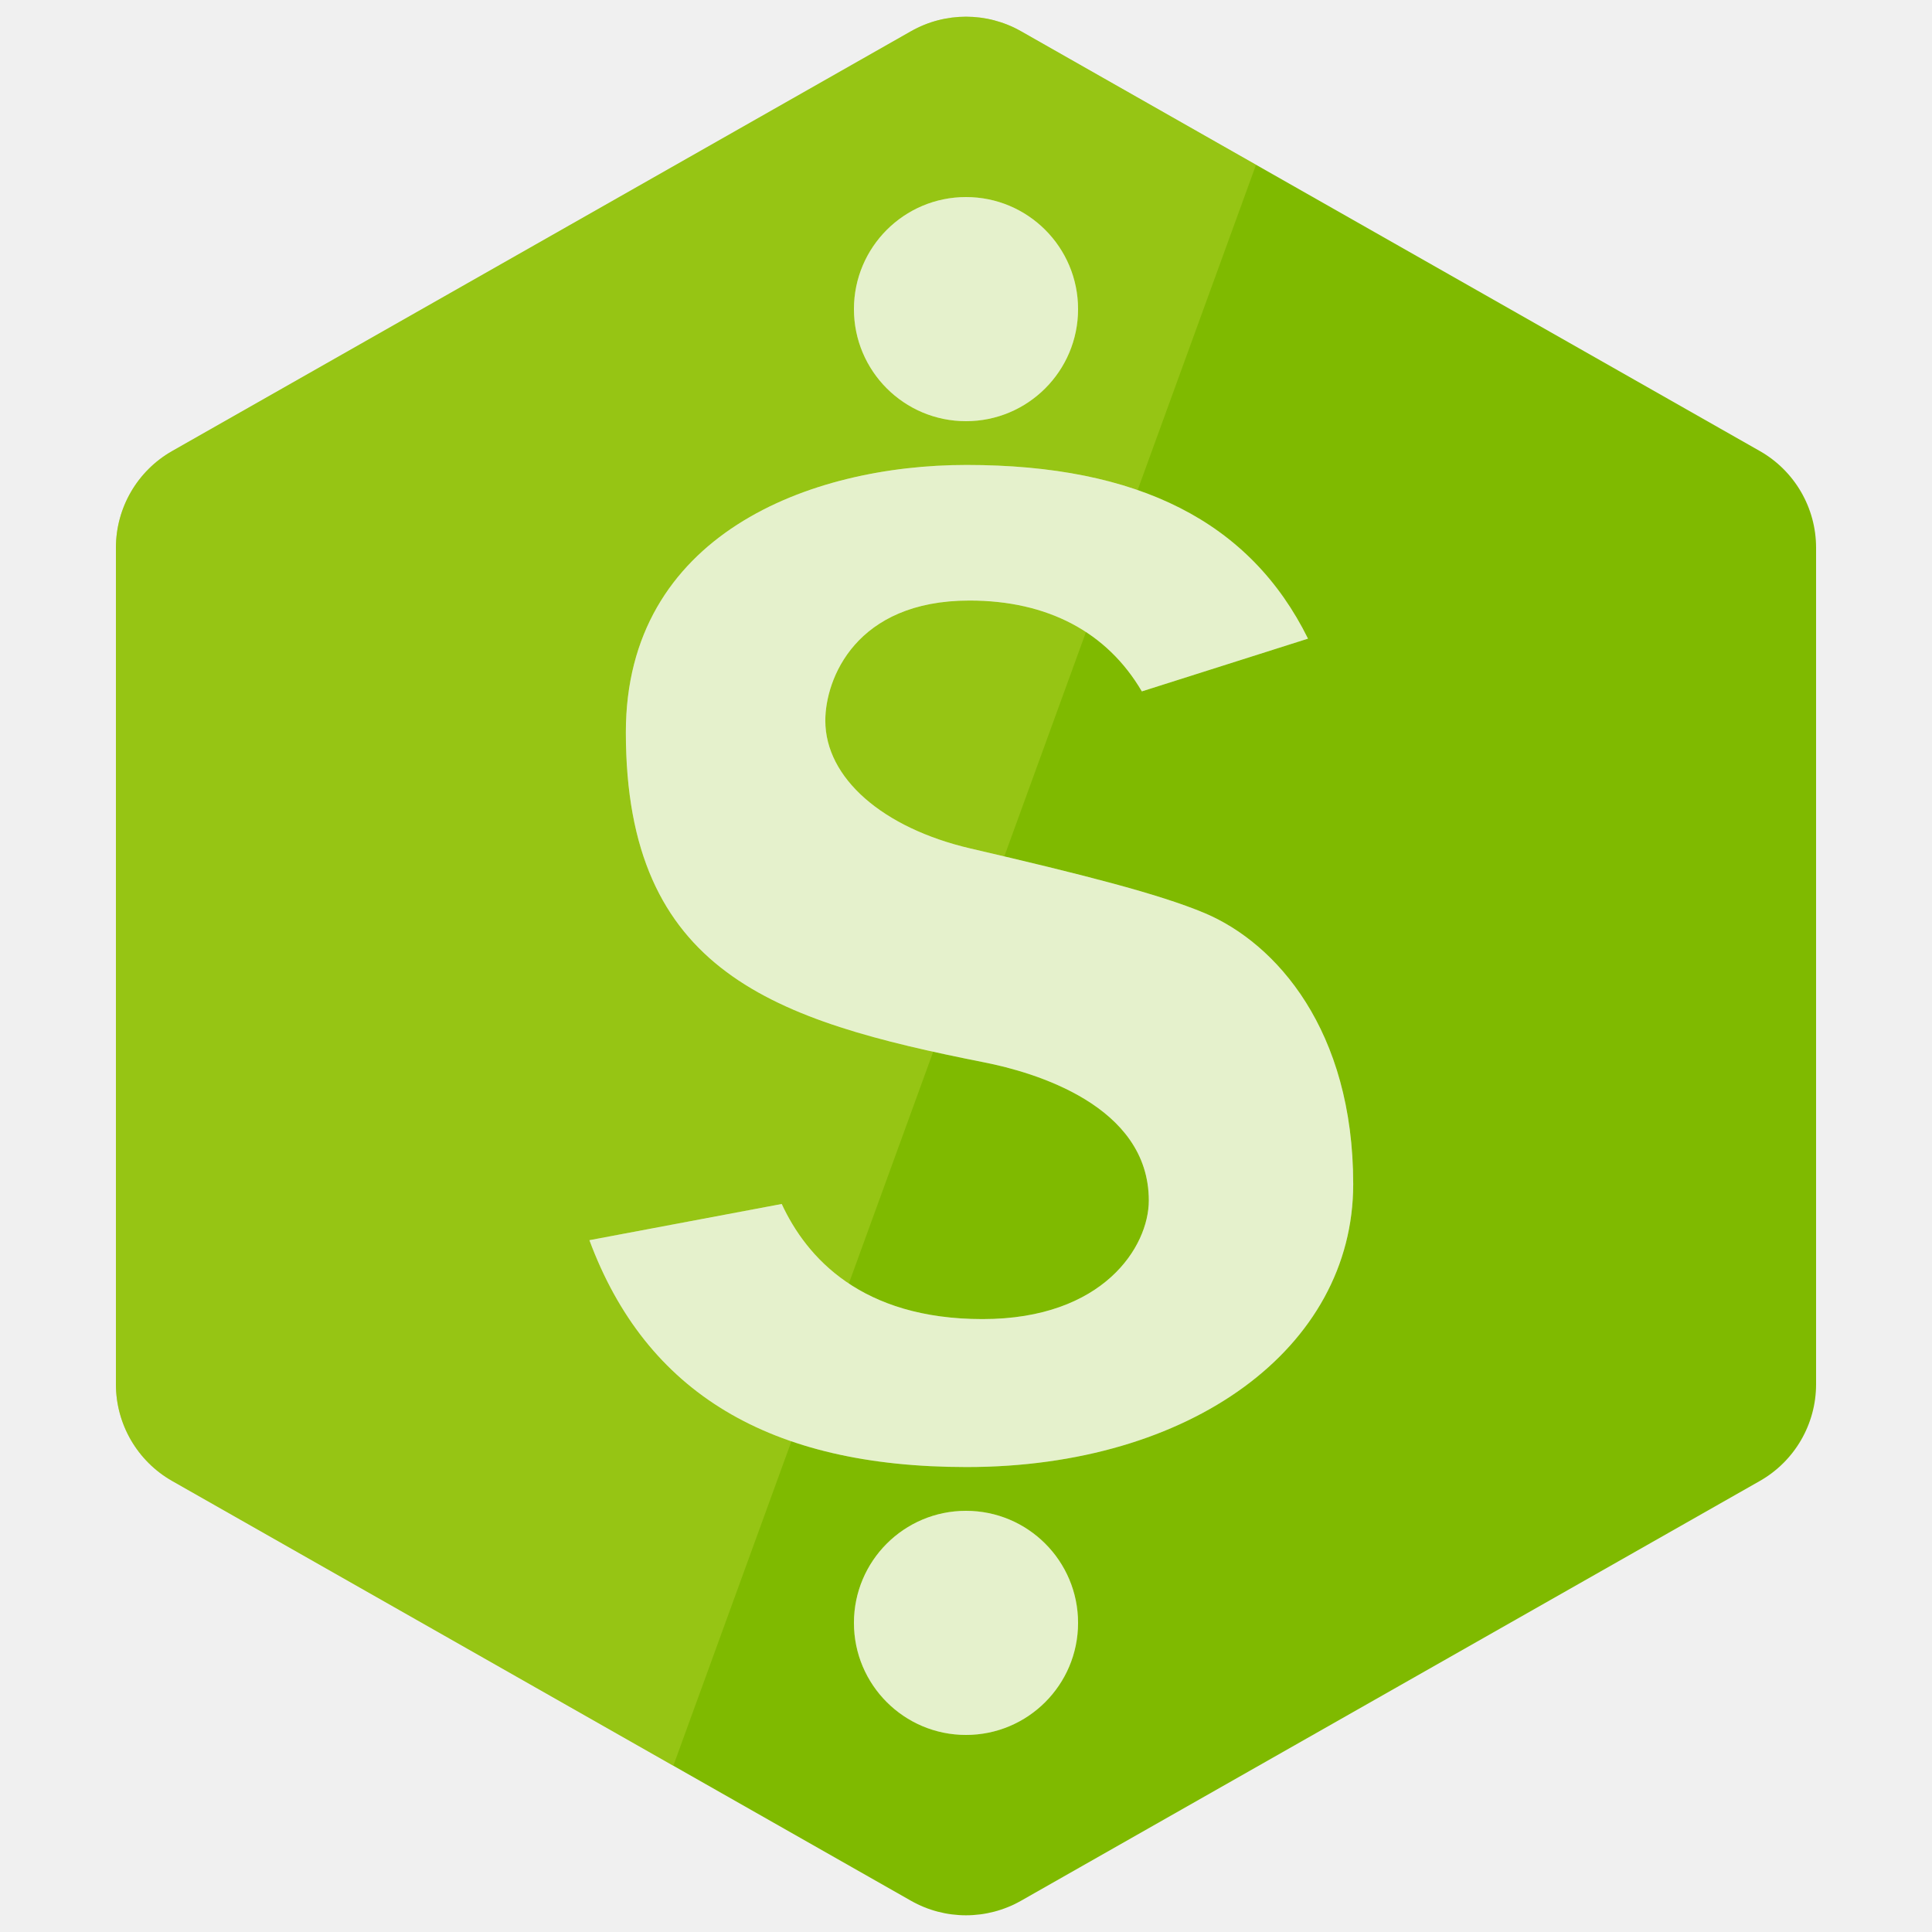
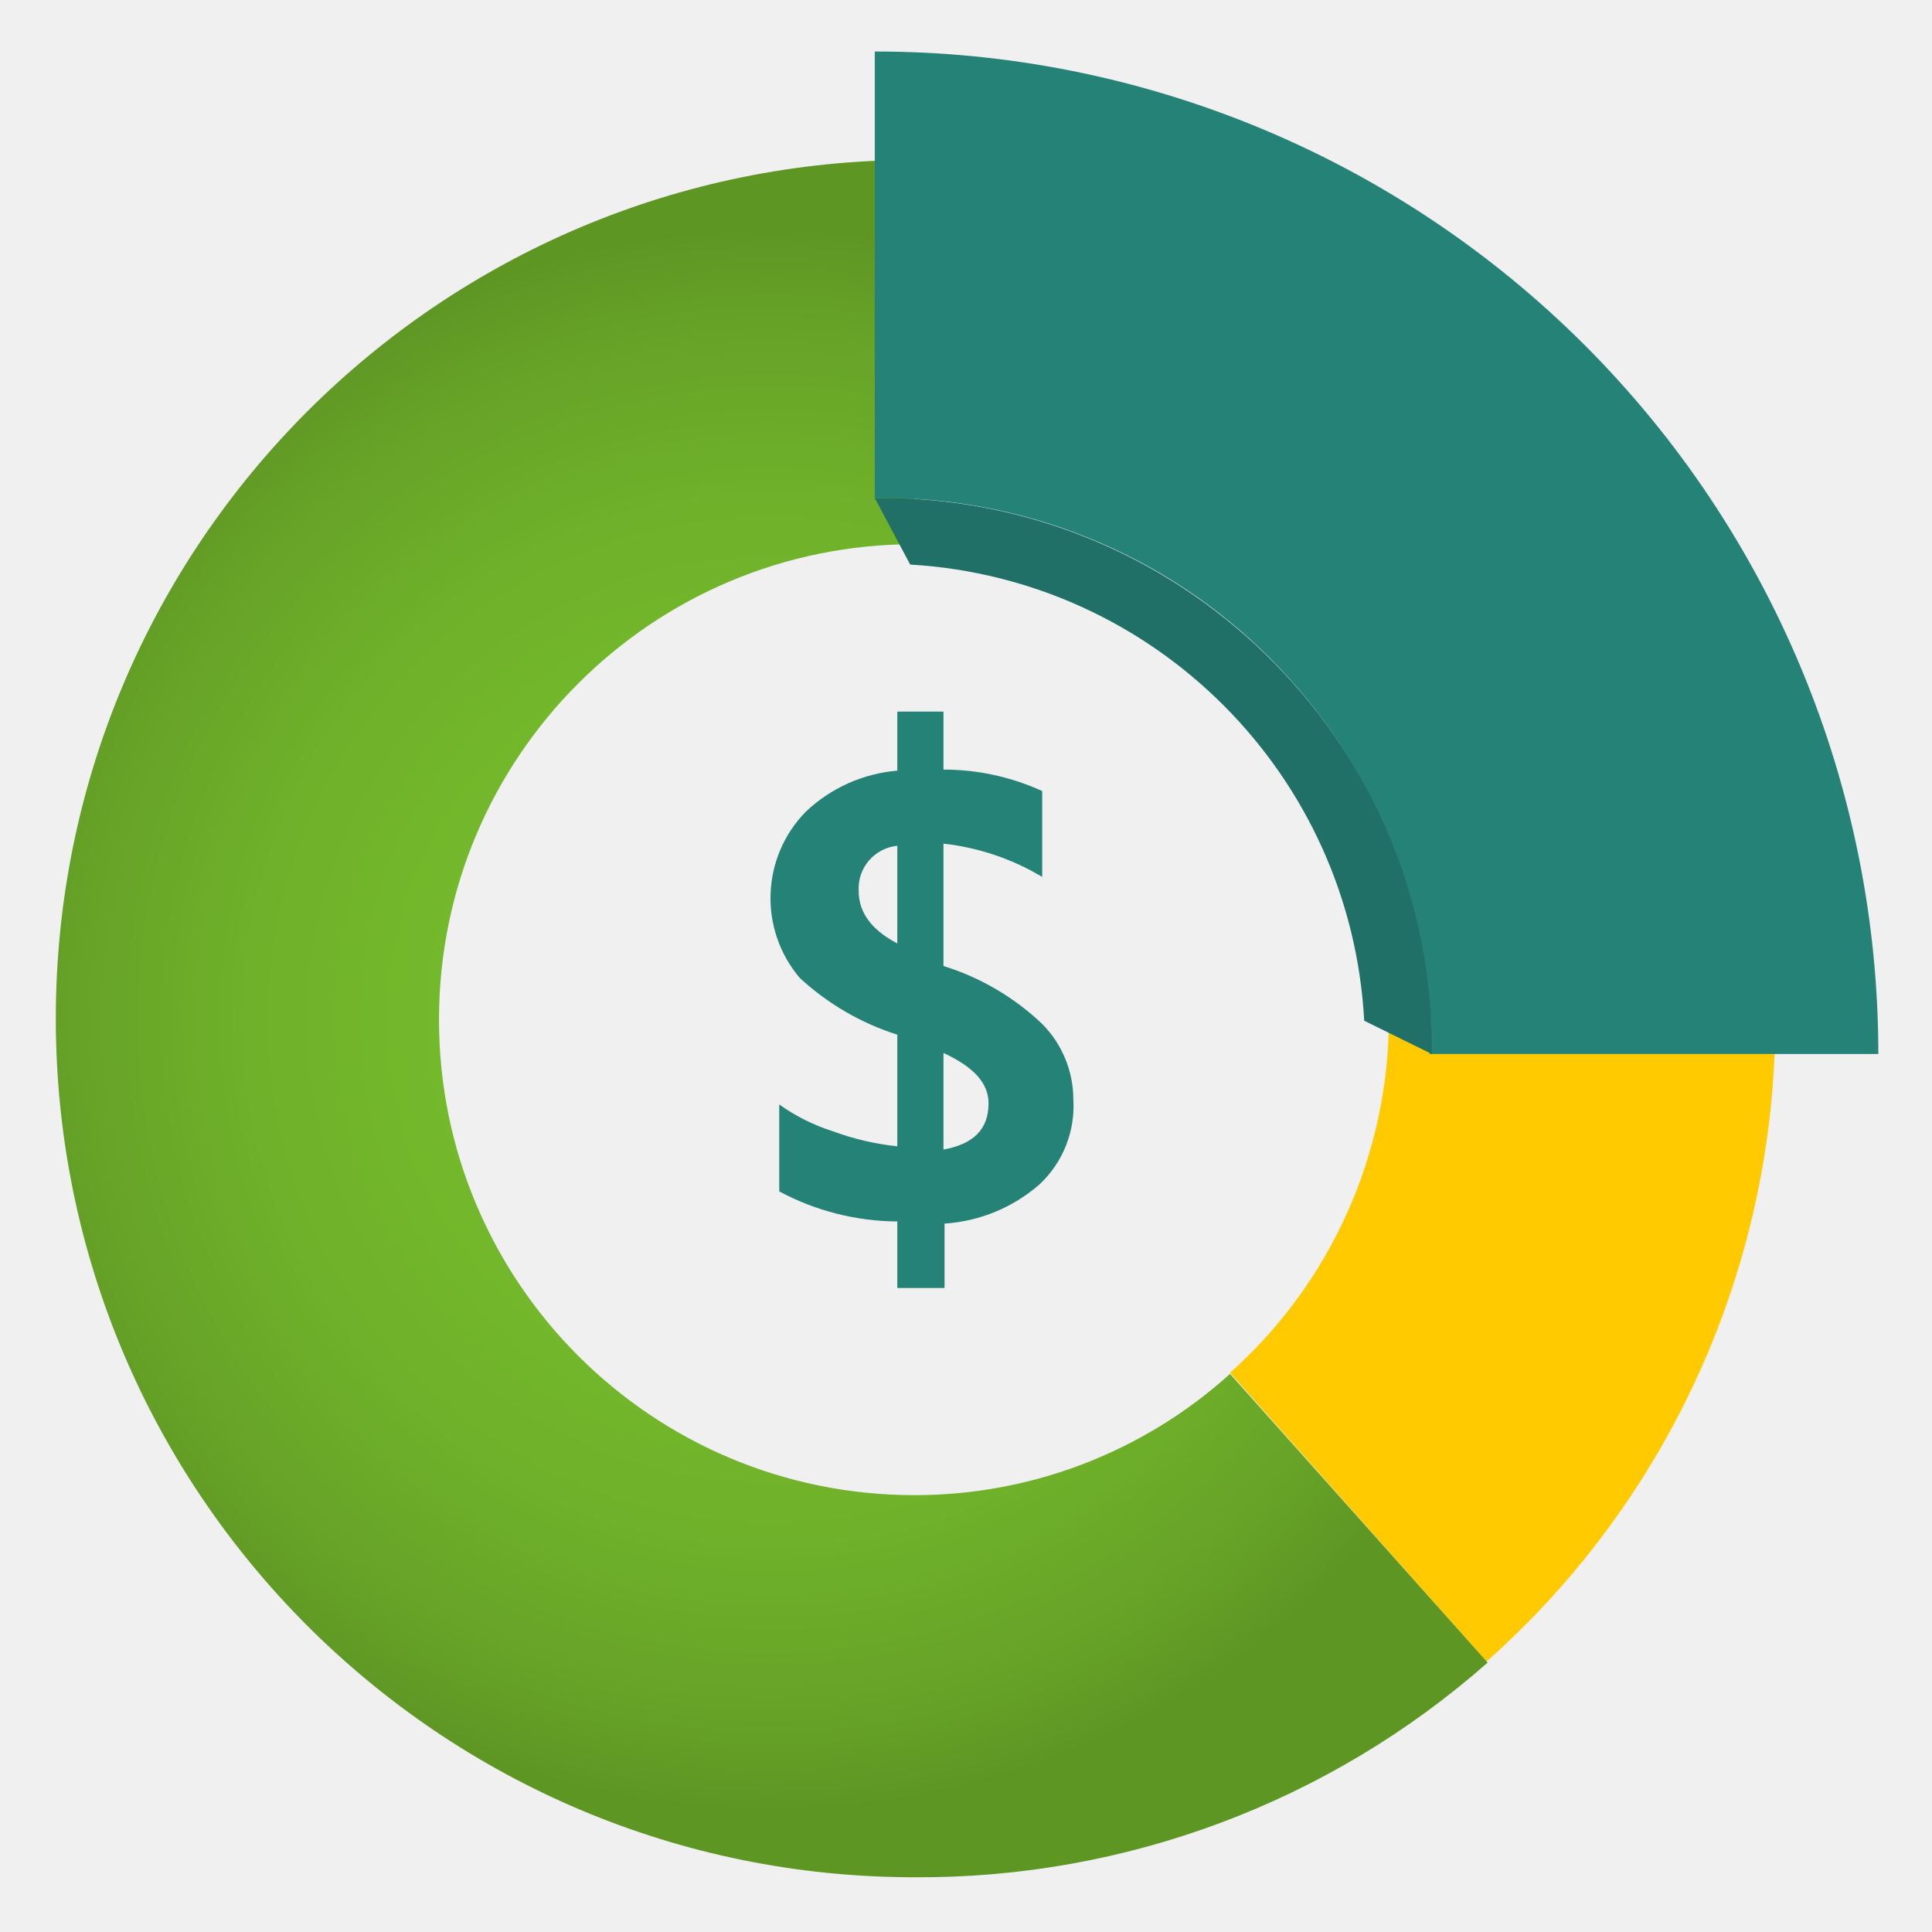
- <svg xmlns="http://www.w3.org/2000/svg" version="1.1" id="Layer_1" x="0px" y="0px" width="50px" height="50px" viewBox="0 0 50 50" enable-background="new 0 0 50 50" xml:space="preserve">
-   <path fill="#7FBA00" d="M23.577,0.808L4.457,11.672C3.556,12.184,3,13.14,3,14.176v21.648c0,1.036,0.556,1.992,1.457,2.504  l19.12,10.864c0.882,0.501,1.963,0.501,2.846,0l19.12-10.864C46.444,37.816,47,36.86,47,35.824V14.176  c0-1.036-0.556-1.992-1.457-2.504L26.423,0.808C25.54,0.307,24.46,0.307,23.577,0.808z" />
-   <path opacity="0.4" fill="#B8D432" enable-background="new    " d="M32.506,4.265l-6.084-3.457c-0.882-0.501-1.963-0.501-2.846,0  L4.457,11.672C3.556,12.184,3,13.14,3,14.176v21.648c0,1.036,0.556,1.992,1.457,2.504l12.969,7.369L32.506,4.265z" />
-   <circle fill="#FFFFFF" cx="25" cy="8" r="2.9" />
-   <circle fill="#FFFFFF" cx="25" cy="42" r="2.9" />
-   <path fill="#FFFFFF" d="M35.021,30.645c0,4.243-4.208,7.322-10.007,7.322c-5.098,0-8.294-1.921-9.76-5.871l4.977-0.937  c0.644,1.391,2.066,2.979,5.198,2.979c3.134,0,4.302-1.882,4.302-3.068c0-2.467-2.975-3.322-4.255-3.575  c-5.433-1.078-9.279-2.321-9.279-8.542c0-5.108,4.749-6.92,8.816-6.92c4.449,0,7.342,1.471,8.838,4.495l-4.3,1.365  c-0.902-1.538-2.442-2.351-4.462-2.351c-2.95,0-3.73,2.033-3.73,3.108c0,1.481,1.477,2.779,3.762,3.31  c2.866,0.665,4.879,1.176,6.053,1.67C33.034,24.413,35.021,26.667,35.021,30.645" />
-   <circle opacity="0.2" fill="#7FBA00" cx="25" cy="8" r="2.9" />
-   <circle opacity="0.2" fill="#7FBA00" cx="25" cy="42" r="2.9" />
-   <path opacity="0.2" fill="#7FBA00" d="M35.021,30.645c0,4.243-4.208,7.322-10.007,7.322c-5.098,0-8.294-1.921-9.76-5.871  l4.977-0.937c0.644,1.391,2.066,2.979,5.198,2.979c3.134,0,4.302-1.882,4.302-3.068c0-2.467-2.975-3.322-4.255-3.575  c-5.433-1.078-9.279-2.321-9.279-8.542c0-5.108,4.749-6.92,8.816-6.92c4.449,0,7.342,1.471,8.838,4.495l-4.3,1.365  c-0.902-1.538-2.442-2.351-4.462-2.351c-2.95,0-3.73,2.033-3.73,3.108c0,1.481,1.477,2.779,3.762,3.31  c2.866,0.665,4.879,1.176,6.053,1.67C33.034,24.413,35.021,26.667,35.021,30.645" />
+ <svg xmlns="http://www.w3.org/2000/svg" id="acf81576-d7f4-4c5b-9526-4805f5082c5e" data-name="fluent_icons" width="18" height="18" viewBox="0 0 18 18">
+   <defs>
+     <radialGradient id="ba83b62f-5a39-4274-ace8-8d855c1a1c0e" cx="7.18" cy="9.5" r="7.38" gradientUnits="userSpaceOnUse">
+       <stop offset="0" stop-color="#76bc2d" />
+       <stop offset="0.41" stop-color="#74b92c" />
+       <stop offset="0.66" stop-color="#6fb12a" />
+       <stop offset="0.88" stop-color="#66a227" />
+       <stop offset="1" stop-color="#5e9624" />
+     </radialGradient>
+   </defs>
+   <path d="M10,10.24a1,1,0,0,1-.31.79,1.49,1.49,0,0,1-.89.37V12H8.36v-.62a2.36,2.36,0,0,1-1.1-.28v-.81a1.8,1.8,0,0,0,.5.25,2.49,2.49,0,0,0,.6.14V9.64a2.42,2.42,0,0,1-.91-.53,1.15,1.15,0,0,1,.06-1.55,1.41,1.41,0,0,1,.85-.38V6.63h.43v.54a2.21,2.21,0,0,1,.92.2v.8a2.28,2.28,0,0,0-.92-.31V9a2.34,2.34,0,0,1,.92.54A1,1,0,0,1,10,10.24ZM8.36,8.81V7.88A.4.4,0,0,0,8,8.3c0,.21.13.38.4.51Zm.85,1.47c0-.19-.14-.34-.42-.47v.9c.28-.05.42-.19.42-.43Z" fill="#258277" />
+   <path d="M16.54,9.49h-3.6a4.43,4.43,0,0,1-1.48,3.3l2.39,2.69a8,8,0,0,0,2.69-6" fill="#ffca00" />
+   <path d="M8.52,13.93a4.43,4.43,0,0,1,0-8.86V1.49a8,8,0,0,0-8,8h0a8,8,0,0,0,8,8h0a8,8,0,0,0,5.34-2l-2.4-2.69A4.38,4.38,0,0,1,8.52,13.93Z" fill="url(#ba83b62f-5a39-4274-ace8-8d855c1a1c0e)" />
+   <path d="M8.15.48h0V4.64h0a5.09,5.09,0,0,1,5.17,5.18H17.5A9.34,9.34,0,0,0,8.15.48Z" fill="#258277" />
+   <path d="M13.34,9.82A5.13,5.13,0,0,0,8.28,4.64H8.15l.33.62a4.5,4.5,0,0,1,4.23,4.25Z" fill="#207067" />
</svg>
